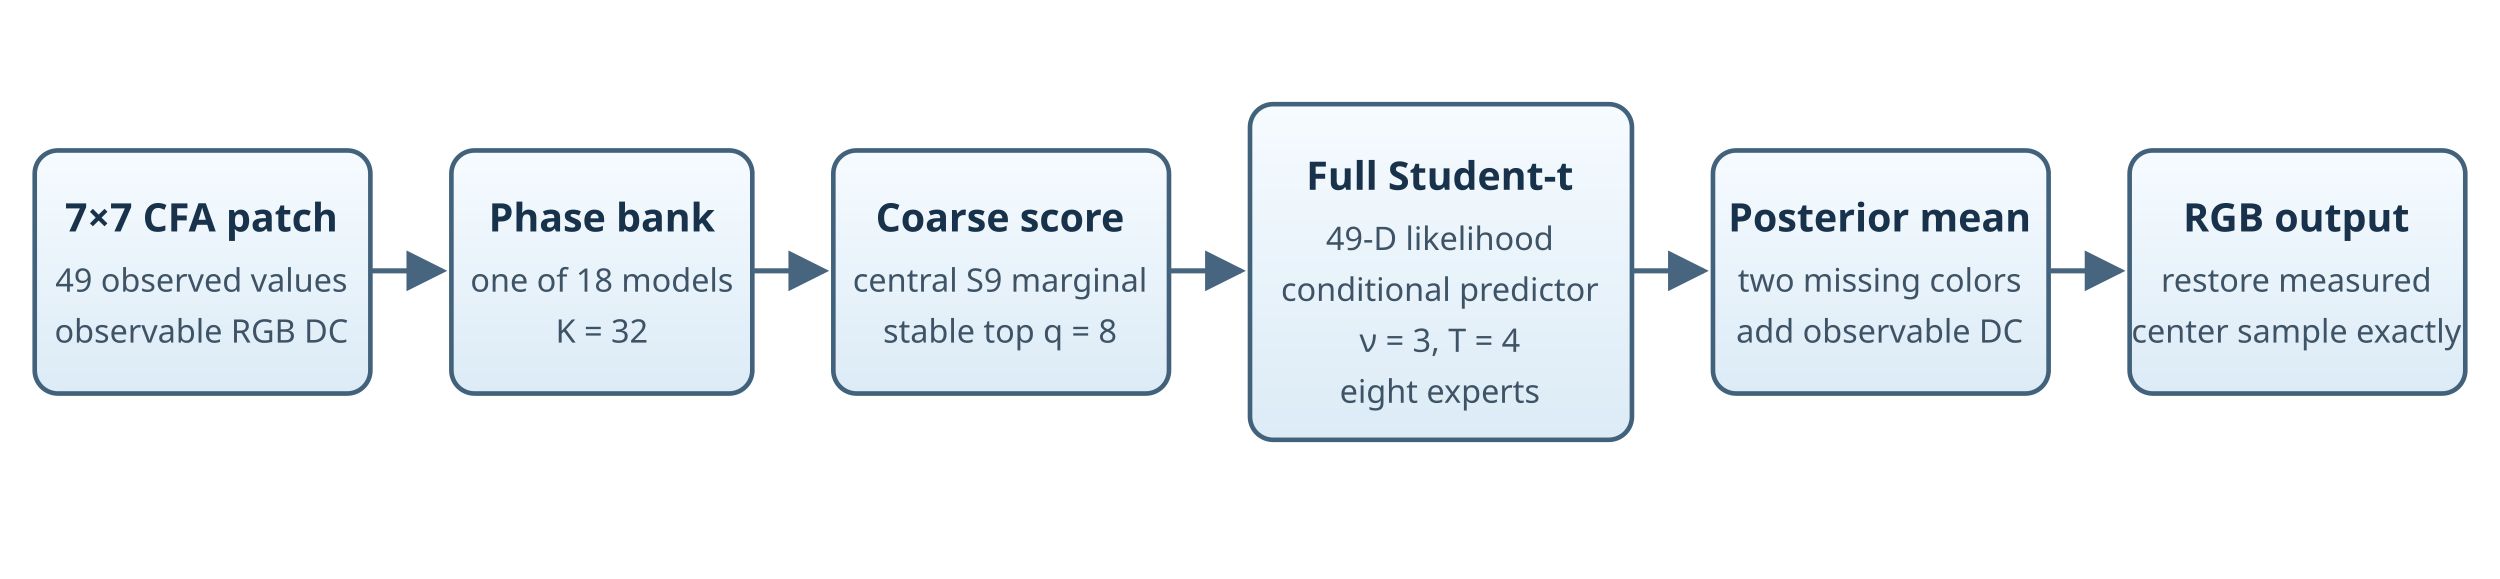
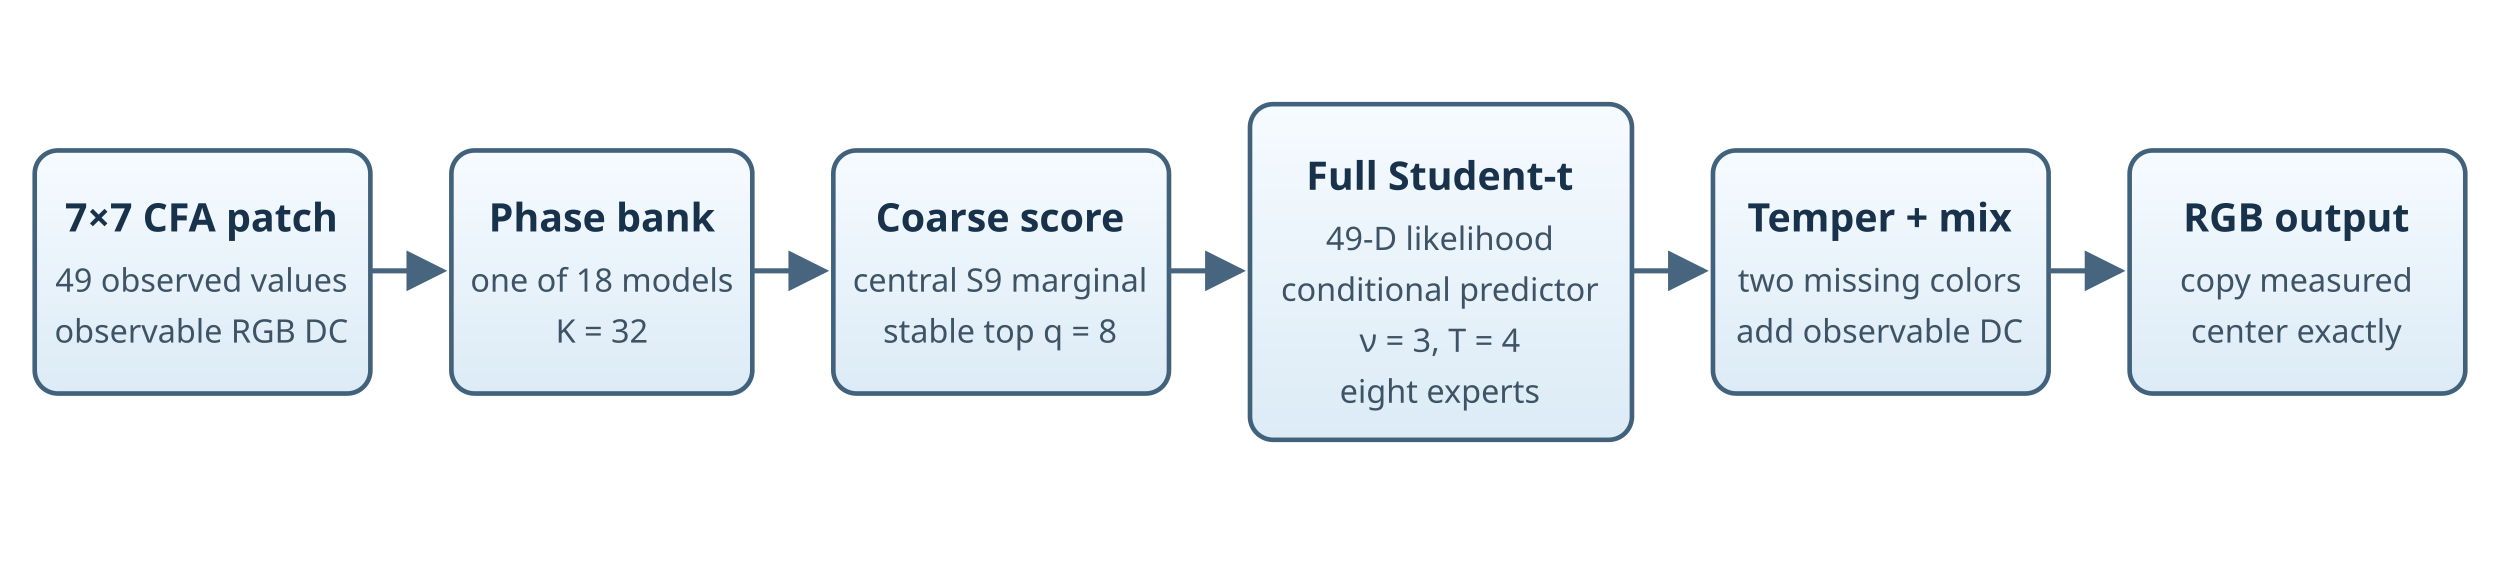
<svg xmlns="http://www.w3.org/2000/svg" width="1080" height="250" viewBox="0 0 1080 250" role="img" aria-labelledby="title desc">
  <defs>
    <linearGradient id="b" x1="0" y1="0" x2="0" y2="1">
      <stop offset="0" stop-color="#f6fbff" />
      <stop offset="1" stop-color="#dcebf6" />
    </linearGradient>
    <marker id="arrow" markerWidth="8" markerHeight="8" refX="7" refY="4" orient="auto">
      <path d="M0,0 L8,4 L0,8 Z" fill="#47657f" />
    </marker>
    <style>
      .box { fill:url(#b); stroke:#42627c; stroke-width:2; rx:10; }
      .head { font:600 17px sans-serif; fill:#17324a; text-anchor:middle; }
      .sub { font:14px sans-serif; fill:#3e5365; text-anchor:middle; }
      .arrow { stroke:#47657f; stroke-width:2.2; marker-end:url(#arrow); }
    </style>
  </defs>
  <rect class="box" x="15" y="65" width="145" height="105" />
  <text class="head" x="87" y="100">7×7 CFA patch</text>
  <text class="sub" x="87" y="126">49 observed values</text>
  <text class="sub" x="87" y="148">observable RGB DC</text>
  <rect class="box" x="195" y="65" width="130" height="105" />
  <text class="head" x="260" y="100">Phase bank</text>
  <text class="sub" x="260" y="126">one of 18 models</text>
  <text class="sub" x="260" y="148">K = 32</text>
  <rect class="box" x="360" y="65" width="145" height="105" />
  <text class="head" x="432" y="100">Coarse score</text>
  <text class="sub" x="432" y="126">central S9 marginal</text>
  <text class="sub" x="432" y="148">stable top q = 8</text>
  <rect class="box" x="540" y="45" width="165" height="145" />
  <text class="head" x="622" y="82">Full Student-t</text>
  <text class="sub" x="622" y="108">49-D likelihood</text>
  <text class="sub" x="622" y="130">conditional predictor</text>
  <text class="sub" x="622" y="152">ν = 3, T = 4</text>
  <text class="sub" x="622" y="174">eight experts</text>
  <rect class="box" x="740" y="65" width="145" height="105" />
-   <text class="head" x="812" y="100">Posterior mean</text>
+   <text class="head" x="812" y="100">Temper + mix</text>
  <text class="sub" x="812" y="126">two missing colors</text>
  <text class="sub" x="812" y="148">add observable DC</text>
  <rect class="box" x="920" y="65" width="145" height="105" />
  <text class="head" x="992" y="100">RGB output</text>
-   <text class="sub" x="992" y="126">restore measured</text>
-   <text class="sub" x="992" y="148">center sample exactly</text>
+   <text class="sub" x="992" y="126">copy measured</text>
+   <text class="sub" x="992" y="148">center exactly</text>
  <line class="arrow" x1="160" y1="117" x2="191" y2="117" />
  <line class="arrow" x1="325" y1="117" x2="356" y2="117" />
  <line class="arrow" x1="505" y1="117" x2="536" y2="117" />
  <line class="arrow" x1="705" y1="117" x2="736" y2="117" />
  <line class="arrow" x1="885" y1="117" x2="916" y2="117" />
</svg>
